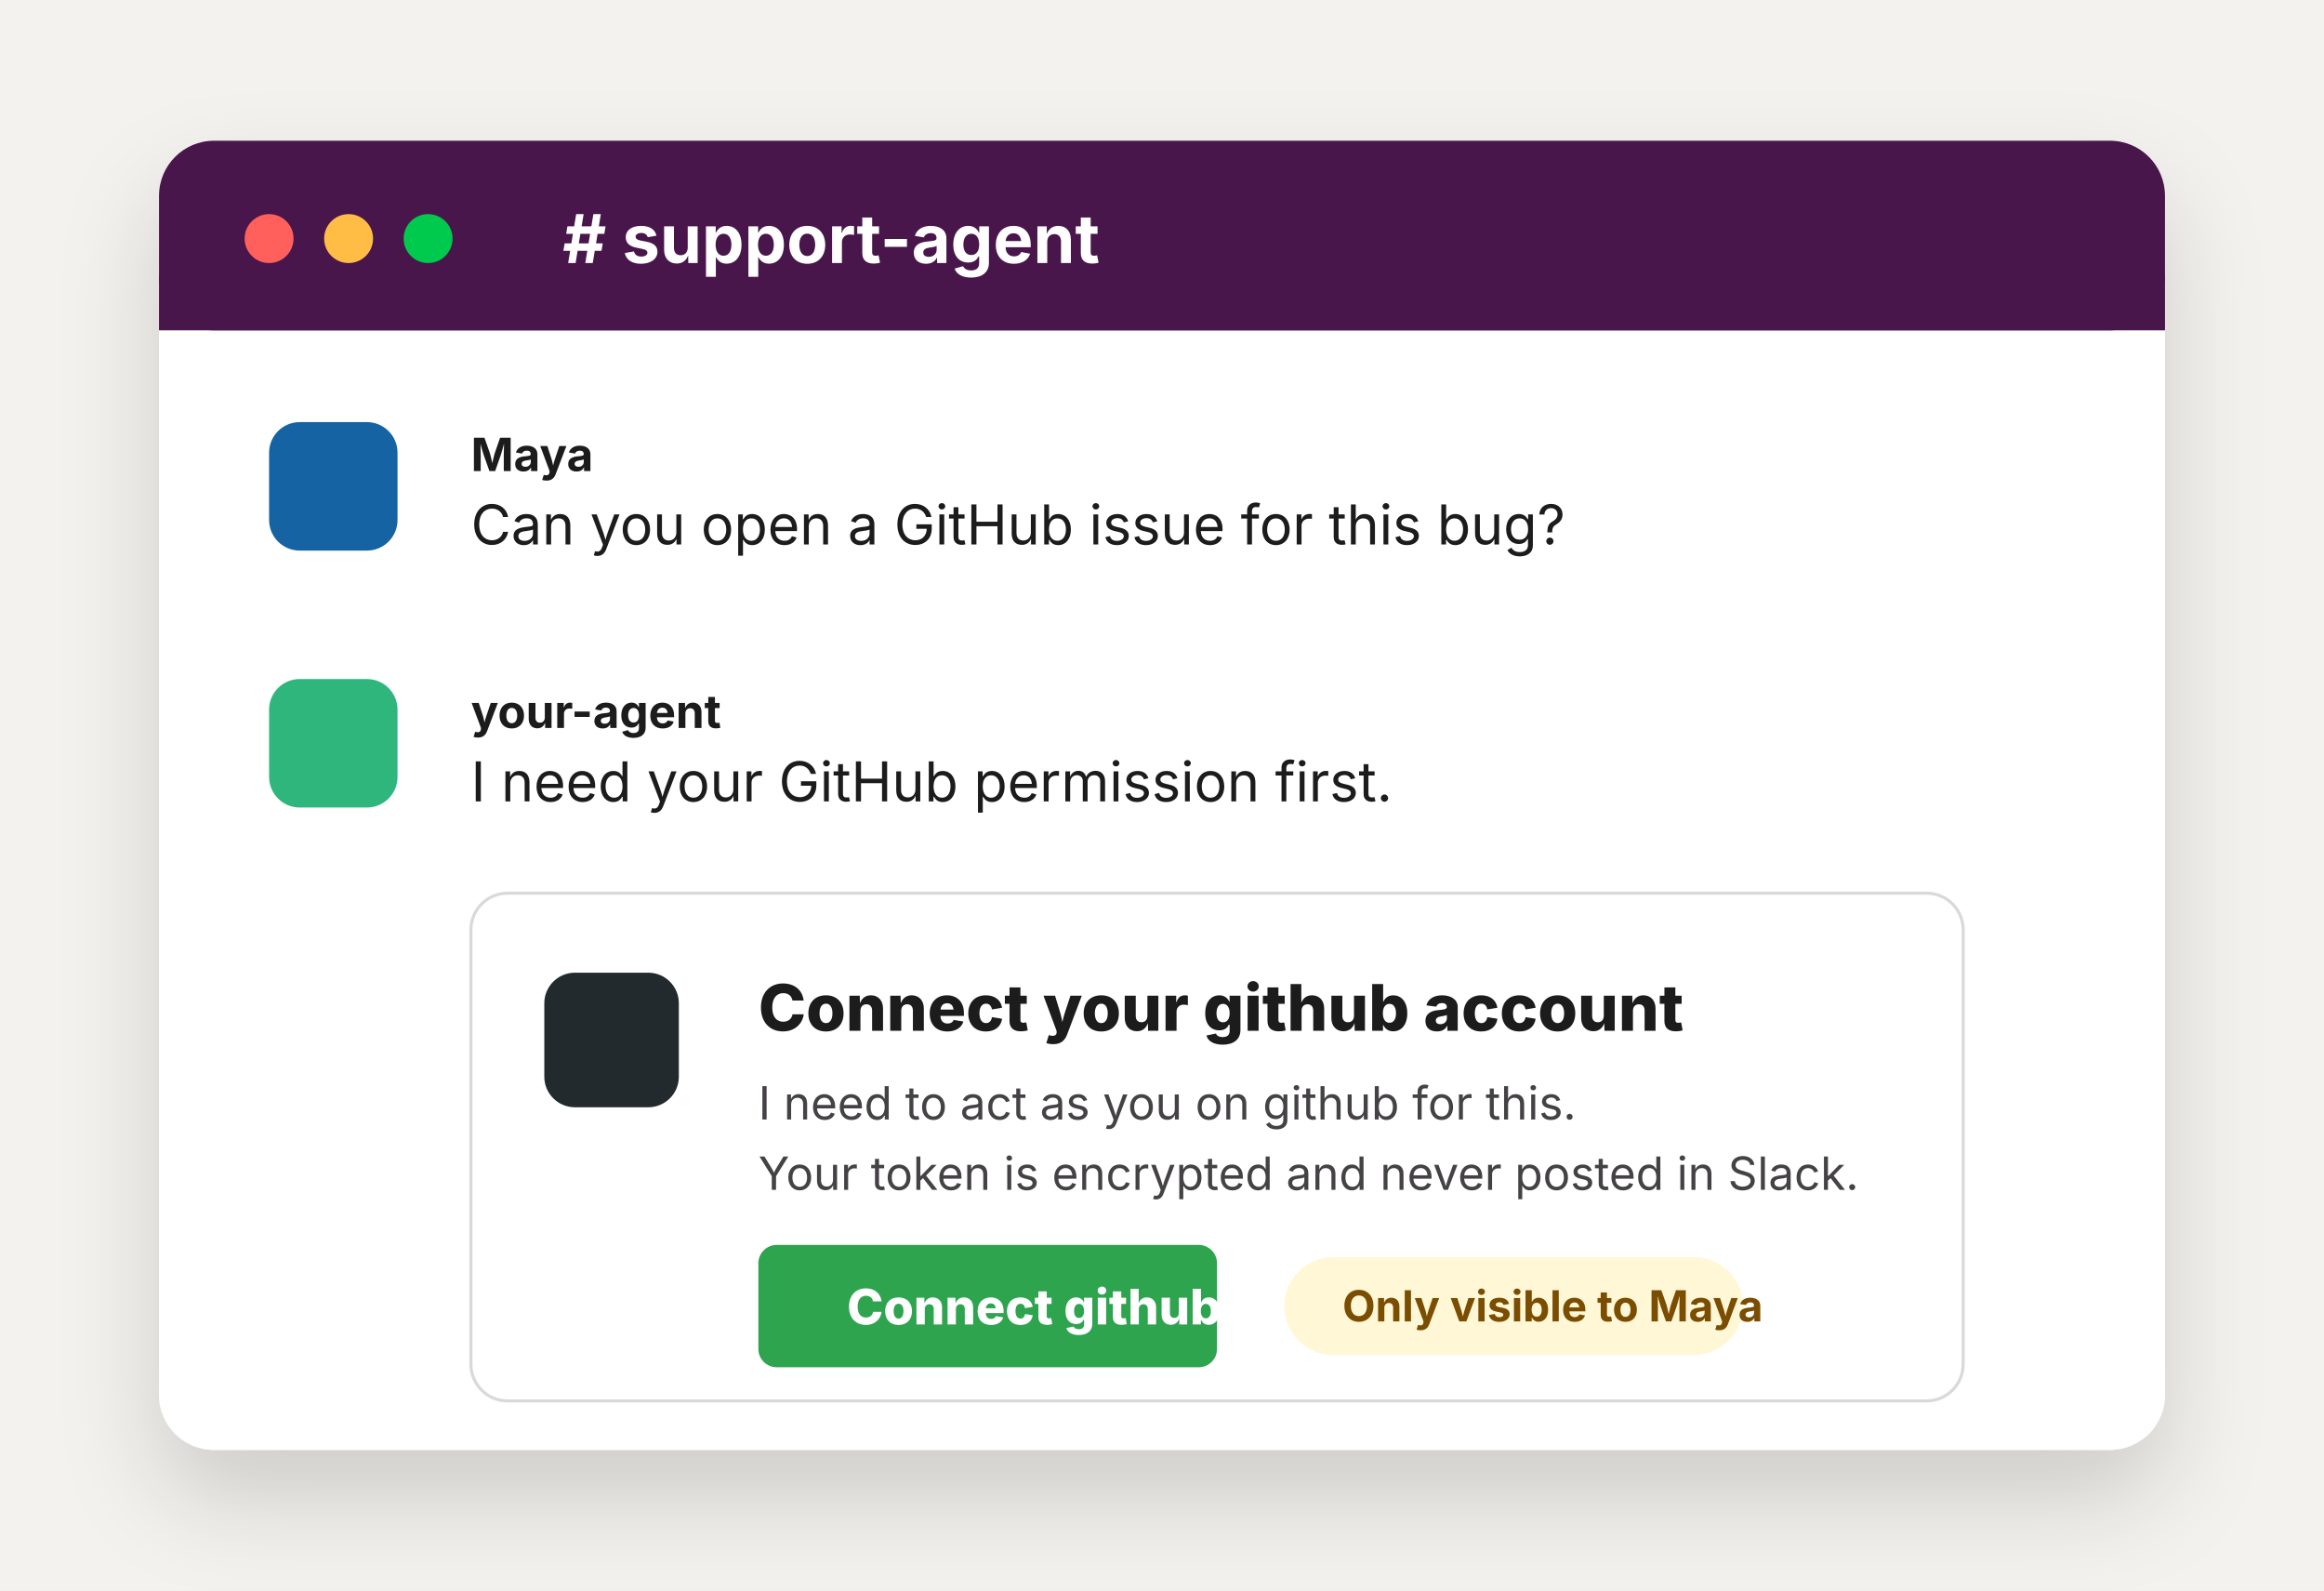
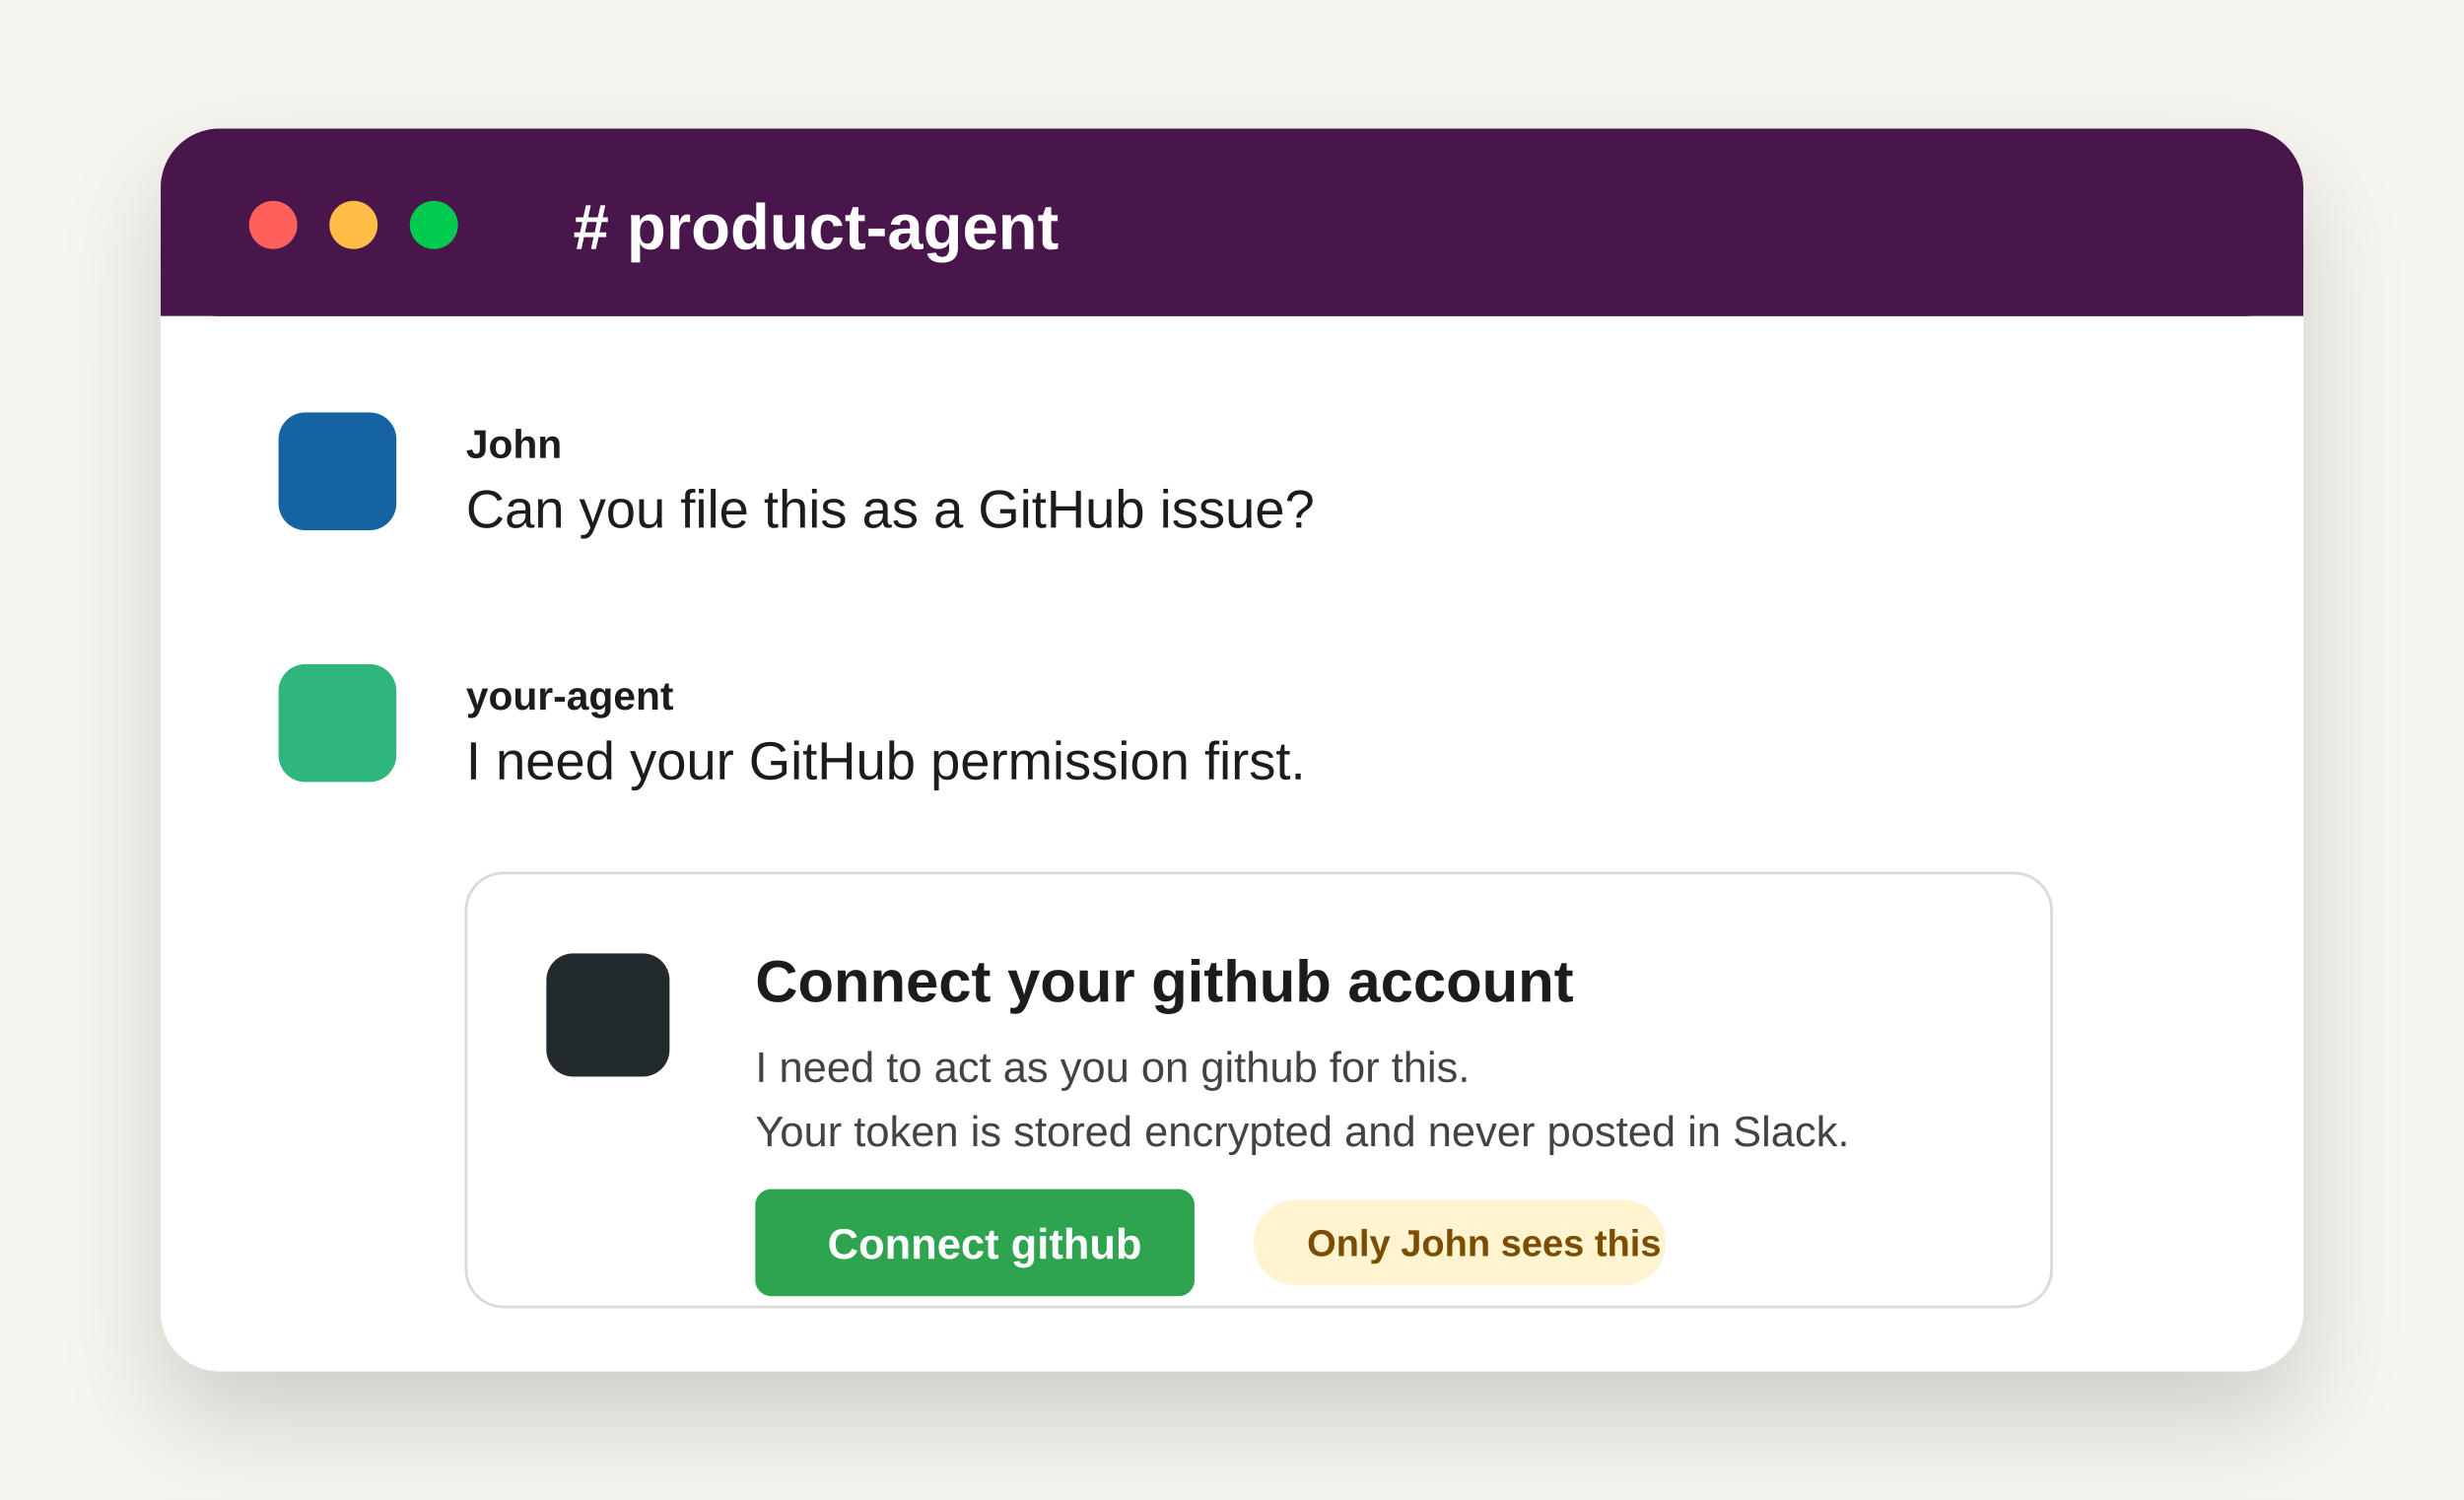
- <svg xmlns="http://www.w3.org/2000/svg" width="760" height="520" viewBox="0 0 760 520" role="img" aria-labelledby="title desc">
+ <svg xmlns="http://www.w3.org/2000/svg" width="920" height="560" viewBox="0 0 920 560" role="img" aria-labelledby="title desc">
  <defs>
-     <filter id="shadow" x="-10%" y="-10%" width="120%" height="130%">
-       <feDropShadow dx="0" dy="16" stdDeviation="16" flood-color="#1d1c1d" flood-opacity="0.16" />
+     <filter id="windowShadow" x="-8%" y="-8%" width="116%" height="124%">
+       <feDropShadow dx="0" dy="18" stdDeviation="18" flood-color="#1d1c1d" flood-opacity="0.16" />
    </filter>
    <style>
-       .text { font-family: Inter, ui-sans-serif, system-ui, -apple-system, BlinkMacSystemFont, "Segoe UI", sans-serif; }
+       .text { font-family: -apple-system, BlinkMacSystemFont, "Segoe UI", Arial, sans-serif; }
    </style>
  </defs>
-   <rect width="760" height="520" fill="#f4f2ee" />
-   <g filter="url(#shadow)">
-     <rect x="52" y="46" width="656" height="428" rx="18" fill="#ffffff" />
-     <rect x="52" y="46" width="656" height="62" rx="18" fill="#4a154b" />
-     <rect x="52" y="90" width="656" height="18" fill="#4a154b" />
-     <circle cx="88" cy="78" r="8" fill="#ff605c" />
-     <circle cx="114" cy="78" r="8" fill="#ffbd44" />
-     <circle cx="140" cy="78" r="8" fill="#00ca4e" />
-     <text class="text" x="184" y="86" fill="#ffffff" font-size="22" font-weight="700"># support-agent</text>
-     <rect x="88" y="138" width="42" height="42" rx="10" fill="#1264a3" />
-     <text class="text" x="154" y="154" fill="#1d1c1d" font-size="15" font-weight="700">Maya</text>
-     <text class="text" x="154" y="178" fill="#1d1c1d" font-size="18">Can you open a GitHub issue for this bug?</text>
-     <rect x="88" y="222" width="42" height="42" rx="10" fill="#2eb67d" />
-     <text class="text" x="154" y="238" fill="#1d1c1d" font-size="15" font-weight="700">your-agent</text>
-     <text class="text" x="154" y="262" fill="#1d1c1d" font-size="18">I need your GitHub permission first.</text>
-     <rect x="154" y="292" width="488" height="166" rx="12" fill="#ffffff" stroke="#d9d9d9" />
-     <rect x="178" y="318" width="44" height="44" rx="10" fill="#24292f" />
-     <text class="text" x="248" y="337" fill="#1d1c1d" font-size="21" font-weight="800">Connect your github account</text>
-     <text class="text" x="248" y="366" fill="#454245" font-size="15">I need to act as you on github for this.</text>
-     <text class="text" x="248" y="389" fill="#454245" font-size="15">Your token is encrypted and never posted in Slack.</text>
-     <rect x="248" y="407" width="150" height="40" rx="6" fill="#2ea44f" />
-     <text class="text" x="277" y="433" fill="#ffffff" font-size="16" font-weight="800">Connect github</text>
-     <rect x="420" y="411" width="150" height="32" rx="16" fill="#fff7d6" />
-     <text class="text" x="439" y="432" fill="#7a4d00" font-size="14" font-weight="700">Only visible to Maya</text>
+   <rect width="920" height="560" fill="#f6f4ef" />
+   <g filter="url(#windowShadow)">
+     <rect x="60" y="48" width="800" height="464" rx="22" fill="#ffffff" />
+     <rect x="60" y="48" width="800" height="70" rx="22" fill="#4a154b" />
+     <rect x="60" y="92" width="800" height="26" fill="#4a154b" />
+     <circle cx="102" cy="84" r="9" fill="#ff605c" />
+     <circle cx="132" cy="84" r="9" fill="#ffbd44" />
+     <circle cx="162" cy="84" r="9" fill="#00ca4e" />
+     <text class="text" x="214" y="93" fill="#ffffff" font-size="24" font-weight="700"># product-agent</text>
+     <rect x="104" y="154" width="44" height="44" rx="10" fill="#1264a3" />
+     <text class="text" x="174" y="171" fill="#1d1c1d" font-size="15" font-weight="700">John</text>
+     <text class="text" x="174" y="197" fill="#1d1c1d" font-size="20">Can you file this as a GitHub issue?</text>
+     <rect x="104" y="248" width="44" height="44" rx="10" fill="#2eb67d" />
+     <text class="text" x="174" y="265" fill="#1d1c1d" font-size="15" font-weight="700">your-agent</text>
+     <text class="text" x="174" y="291" fill="#1d1c1d" font-size="20">I need your GitHub permission first.</text>
+     <rect x="174" y="326" width="592" height="162" rx="14" fill="#ffffff" stroke="#d9d9d9" />
+     <rect x="204" y="356" width="46" height="46" rx="10" fill="#24292f" />
+     <text class="text" x="282" y="374" fill="#1d1c1d" font-size="22" font-weight="800">Connect your github account</text>
+     <text class="text" x="282" y="404" fill="#454245" font-size="16">I need to act as you on github for this.</text>
+     <text class="text" x="282" y="428" fill="#454245" font-size="16">Your token is stored encrypted and never posted in Slack.</text>
+     <rect x="282" y="444" width="164" height="40" rx="6" fill="#2ea44f" />
+     <text class="text" x="309" y="470" fill="#ffffff" font-size="16" font-weight="800">Connect github</text>
+     <rect x="468" y="448" width="154" height="32" rx="16" fill="#fff4cf" />
+     <text class="text" x="488" y="469" fill="#7a4d00" font-size="14" font-weight="700">Only John sees this</text>
  </g>
</svg>
